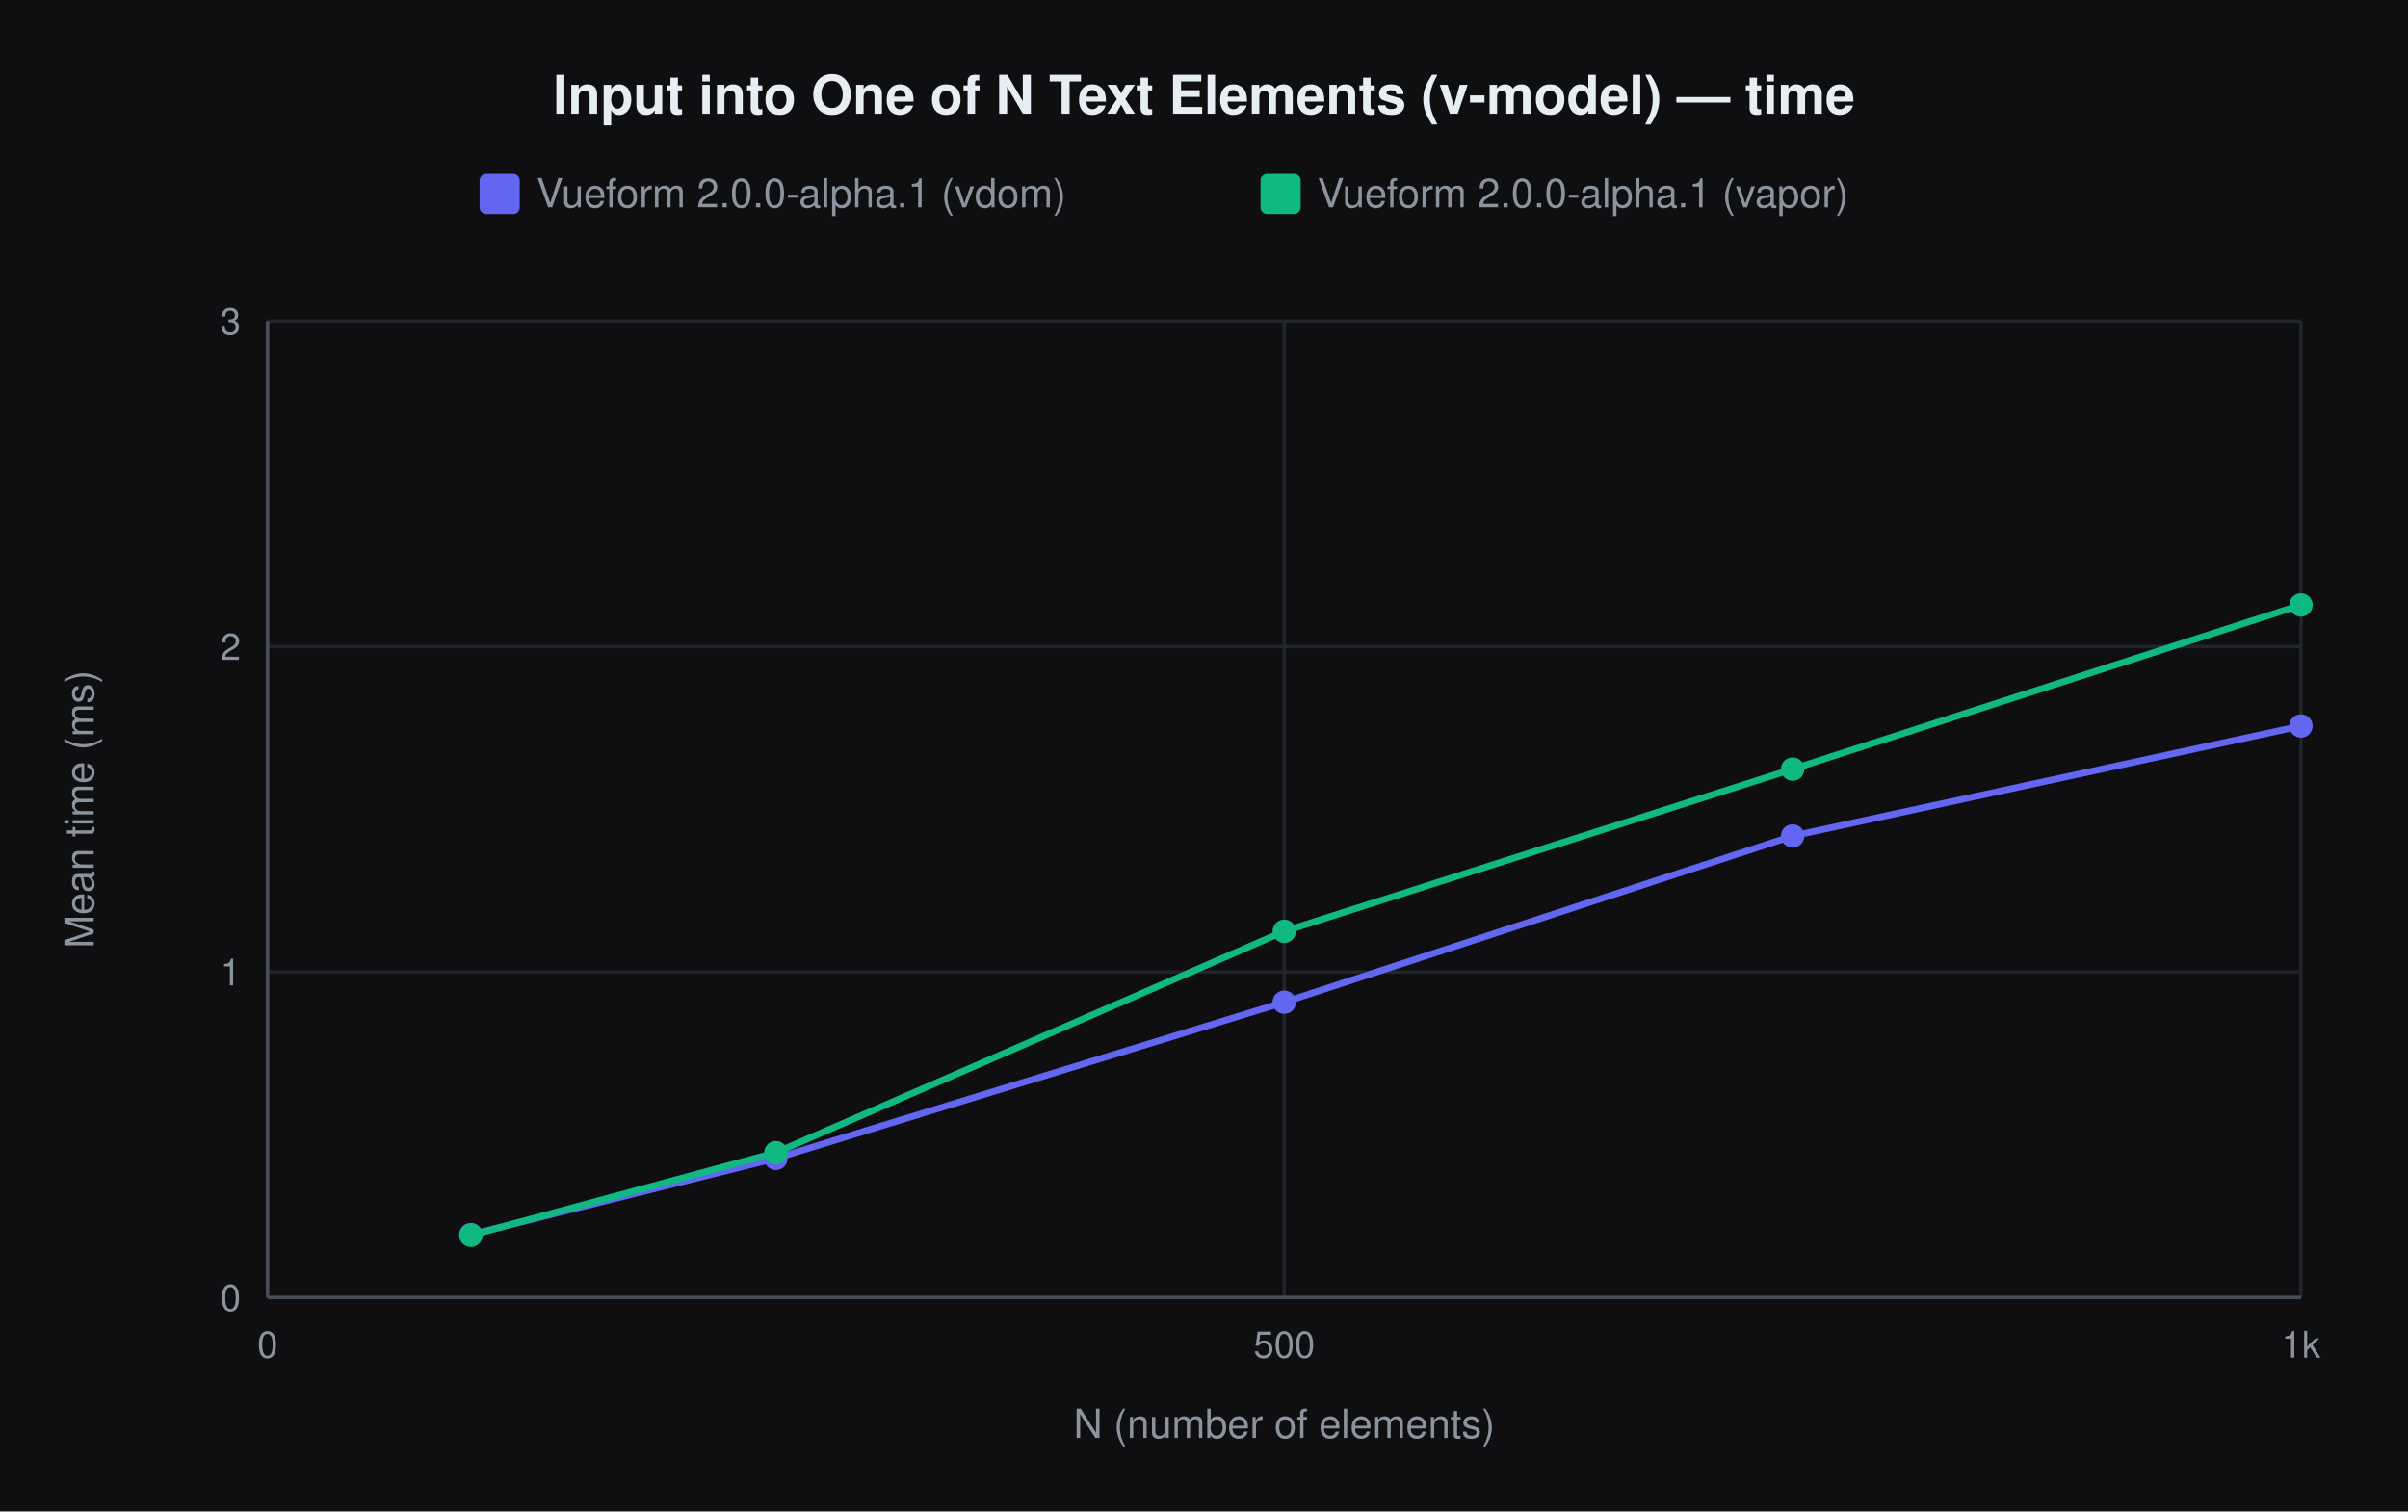
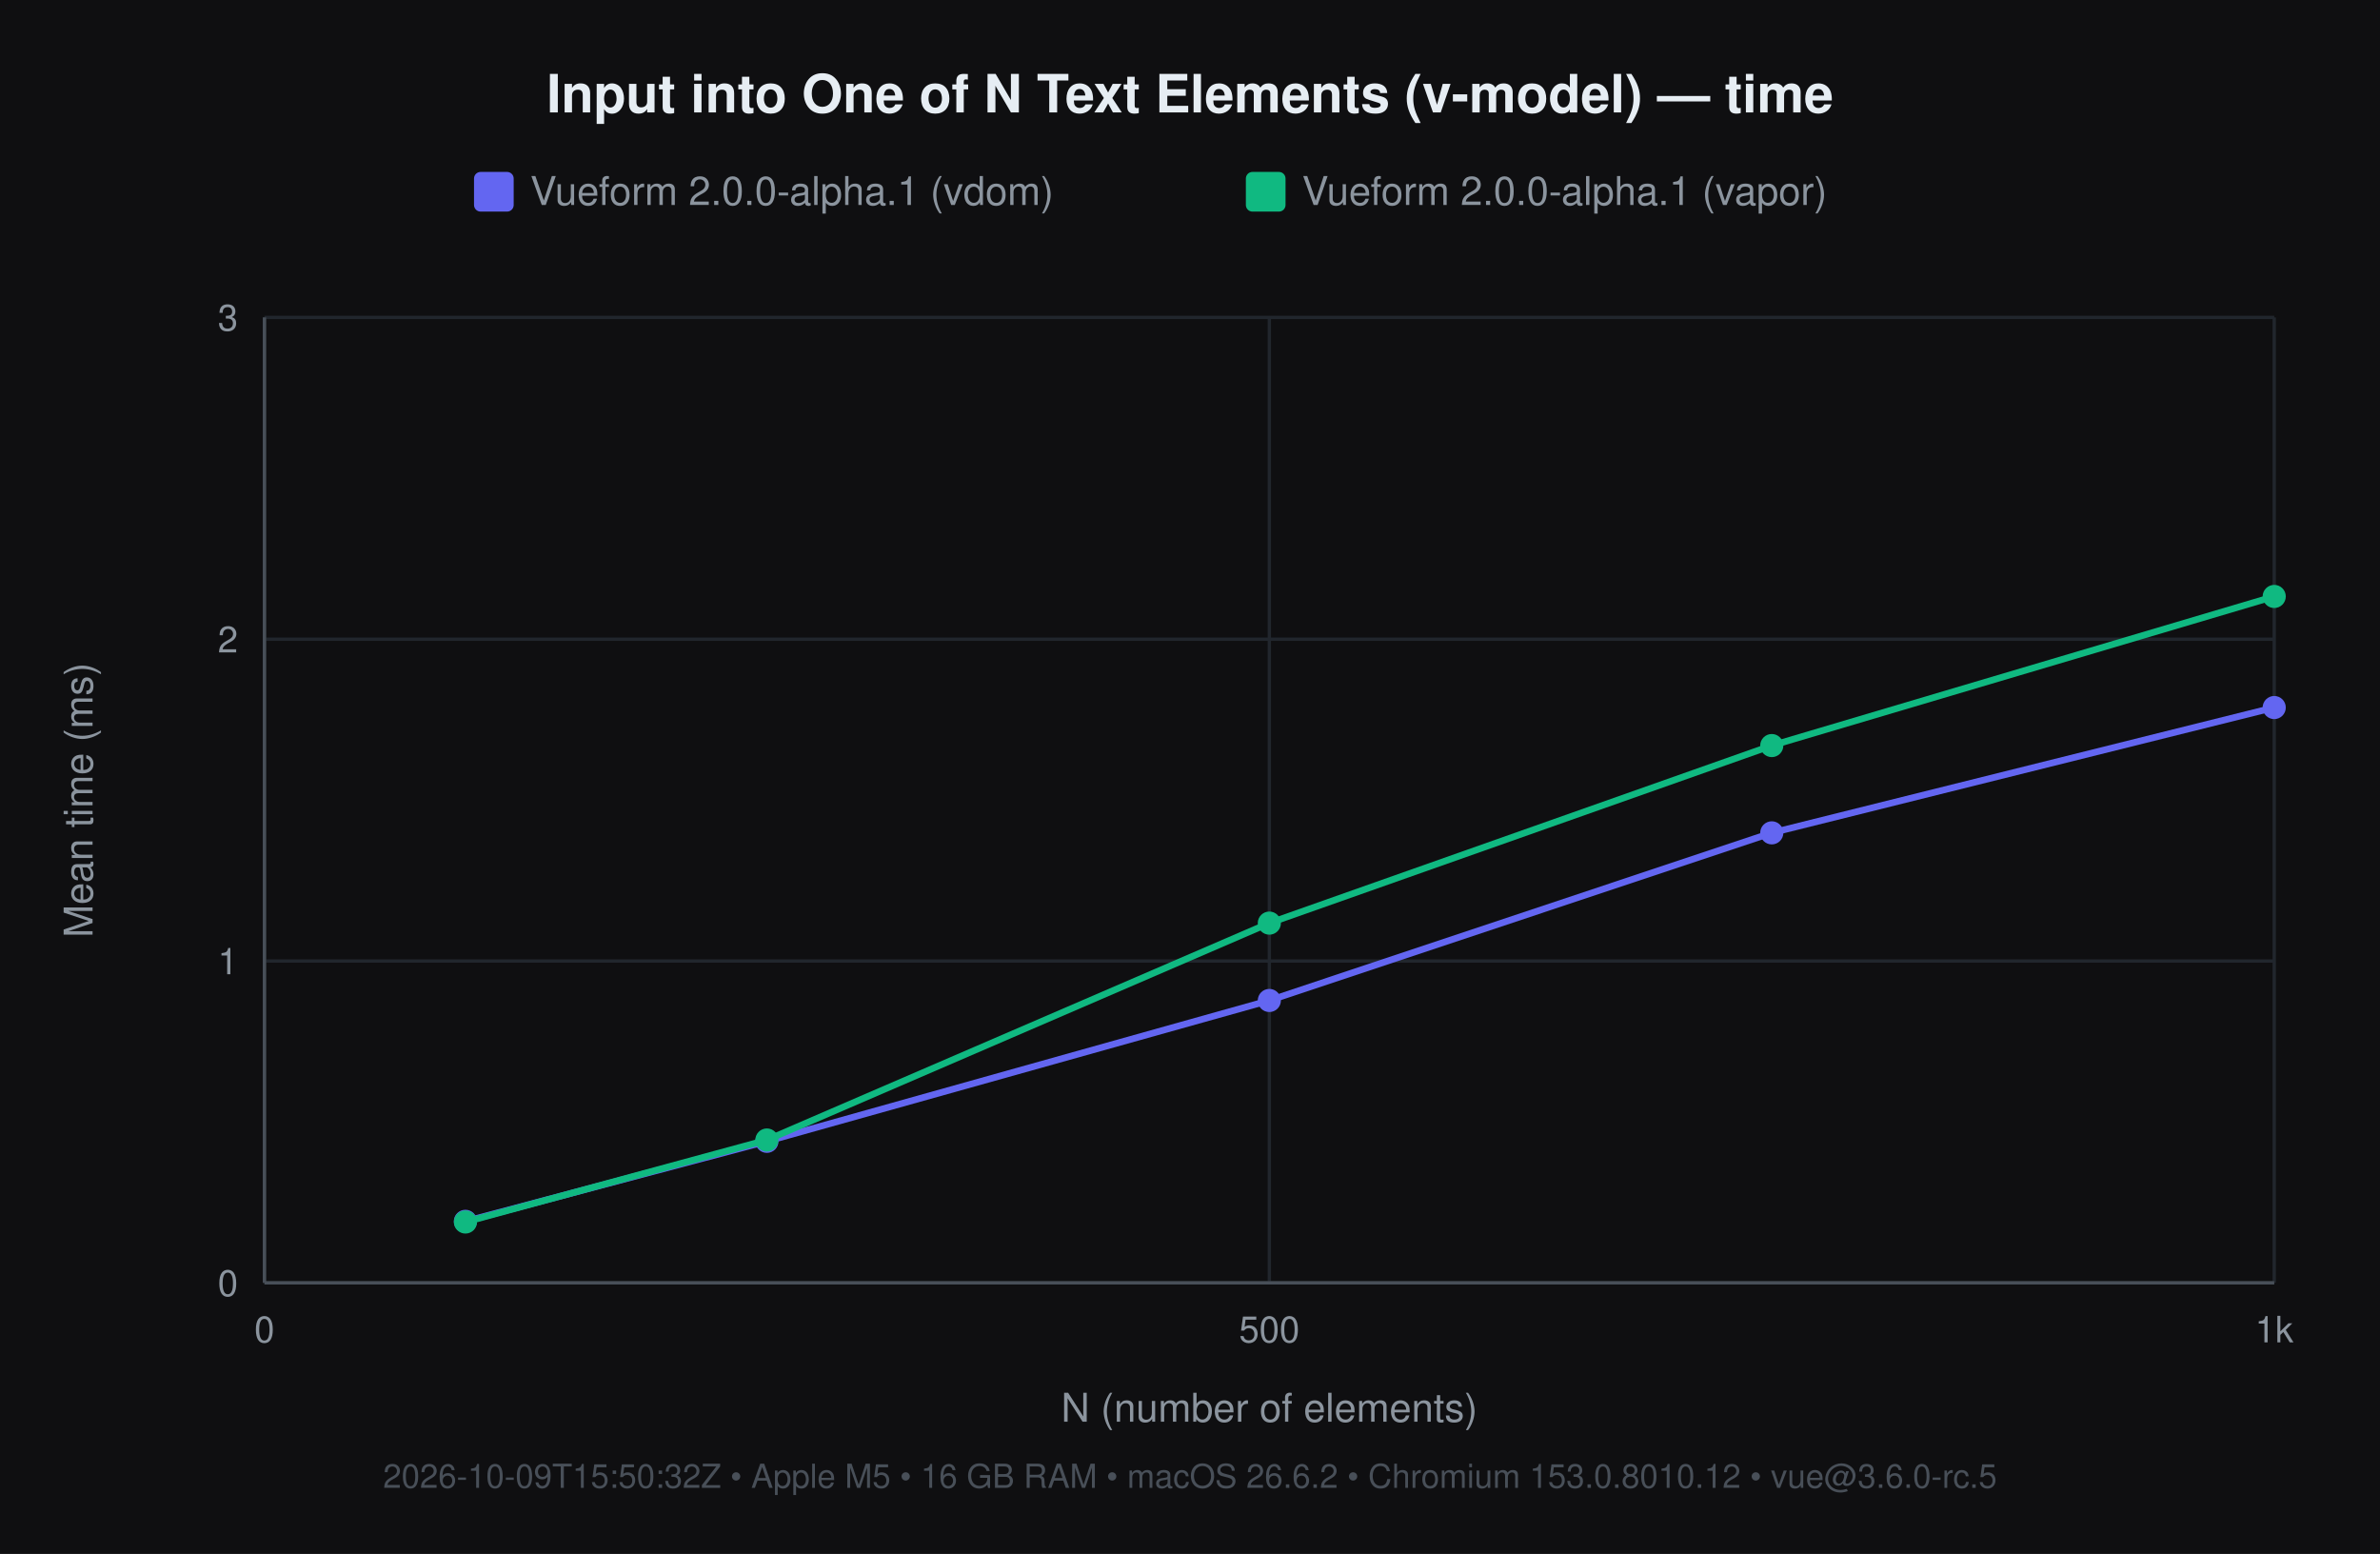
- <svg xmlns="http://www.w3.org/2000/svg" width="720" height="452" viewBox="0 0 720 452" font-family="-apple-system, 'Segoe UI', Helvetica, Arial, sans-serif">
-   <rect width="720" height="452" fill="#0f0f11" />
+ <svg xmlns="http://www.w3.org/2000/svg" width="720" height="470" viewBox="0 0 720 470" font-family="-apple-system, 'Segoe UI', Helvetica, Arial, sans-serif">
+   <rect width="720" height="470" fill="#0f0f11" />
  <text x="360" y="34" font-size="16" font-weight="600" fill="#e6edf3" text-anchor="middle">Input into One of N Text Elements (v-model) — time</text>
  <rect x="143.4" y="52" width="12" height="12" rx="2" fill="#6366f1" />
  <text x="160.4" y="62" font-size="12" fill="#8b949e">Vueform 2.0.0-alpha.1 (vdom)</text>
  <rect x="376.9" y="52" width="12" height="12" rx="2" fill="#10b981" />
  <text x="393.9" y="62" font-size="12" fill="#8b949e">Vueform 2.0.0-alpha.1 (vapor)</text>
  <line x1="80" y1="388" x2="688" y2="388" stroke="#21262d" stroke-width="1" />
  <text x="72" y="392" font-size="11" fill="#8b949e" text-anchor="end">0</text>
  <line x1="80" y1="290.667" x2="688" y2="290.667" stroke="#21262d" stroke-width="1" />
  <text x="72" y="294.667" font-size="11" fill="#8b949e" text-anchor="end">1</text>
  <line x1="80" y1="193.333" x2="688" y2="193.333" stroke="#21262d" stroke-width="1" />
  <text x="72" y="197.333" font-size="11" fill="#8b949e" text-anchor="end">2</text>
  <line x1="80" y1="96" x2="688" y2="96" stroke="#21262d" stroke-width="1" />
  <text x="72" y="100" font-size="11" fill="#8b949e" text-anchor="end">3</text>
  <line x1="80" y1="96" x2="80" y2="388" stroke="#21262d" stroke-width="1" />
  <text x="80" y="406" font-size="11" fill="#8b949e" text-anchor="middle">0</text>
  <line x1="384" y1="96" x2="384" y2="388" stroke="#21262d" stroke-width="1" />
  <text x="384" y="406" font-size="11" fill="#8b949e" text-anchor="middle">500</text>
  <line x1="688" y1="96" x2="688" y2="388" stroke="#21262d" stroke-width="1" />
  <text x="688" y="406" font-size="11" fill="#8b949e" text-anchor="middle">1k</text>
  <line x1="80" y1="388" x2="688" y2="388" stroke="#484f58" stroke-width="1" />
  <line x1="80" y1="96" x2="80" y2="388" stroke="#484f58" stroke-width="1" />
  <text x="384" y="430" font-size="12" fill="#8b949e" text-anchor="middle">N (number of elements)</text>
  <text x="28" y="242" font-size="12" fill="#8b949e" text-anchor="middle" transform="rotate(-90 28 242)">Mean time (ms)</text>
-   <polyline points="140.8,369.2 232.0,346.4 384.0,299.7 536.0,250.0 688.0,217.1" fill="none" stroke="#6366f1" stroke-width="2" />
-   <circle cx="140.8" cy="369.2" r="3.5" fill="#6366f1" />
-   <circle cx="232.0" cy="346.4" r="3.5" fill="#6366f1" />
-   <circle cx="384.0" cy="299.7" r="3.5" fill="#6366f1" />
-   <circle cx="536.0" cy="250.0" r="3.5" fill="#6366f1" />
-   <circle cx="688.0" cy="217.1" r="3.5" fill="#6366f1" />
-   <polyline points="140.8,369.4 232.0,344.7 384.0,278.5 536.0,230.0 688.0,180.9" fill="none" stroke="#10b981" stroke-width="2" />
-   <circle cx="140.8" cy="369.4" r="3.5" fill="#10b981" />
-   <circle cx="232.0" cy="344.7" r="3.5" fill="#10b981" />
-   <circle cx="384.0" cy="278.5" r="3.5" fill="#10b981" />
-   <circle cx="536.0" cy="230.0" r="3.5" fill="#10b981" />
-   <circle cx="688.0" cy="180.9" r="3.5" fill="#10b981" />
+   <text x="360" y="450" font-size="10" fill="#484f58" text-anchor="middle">2026-10-09T15:50:32Z • Apple M5 • 16 GB RAM • macOS 26.6.2 • Chromium 153.0.8010.12 • vue@3.6.0-rc.5</text>
+   <polyline points="140.8,369.4 232.0,345.2 384.0,302.6 536.0,251.9 688.0,214.0" fill="none" stroke="#6366f1" stroke-width="2" />
+   <circle cx="140.8" cy="369.4" r="3.5" fill="#6366f1" />
+   <circle cx="232.0" cy="345.2" r="3.5" fill="#6366f1" />
+   <circle cx="384.0" cy="302.6" r="3.5" fill="#6366f1" />
+   <circle cx="536.0" cy="251.9" r="3.5" fill="#6366f1" />
+   <circle cx="688.0" cy="214.0" r="3.5" fill="#6366f1" />
+   <polyline points="140.8,369.6 232.0,344.8 384.0,279.2 536.0,225.5 688.0,180.4" fill="none" stroke="#10b981" stroke-width="2" />
+   <circle cx="140.8" cy="369.6" r="3.5" fill="#10b981" />
+   <circle cx="232.0" cy="344.8" r="3.5" fill="#10b981" />
+   <circle cx="384.0" cy="279.2" r="3.5" fill="#10b981" />
+   <circle cx="536.0" cy="225.5" r="3.5" fill="#10b981" />
+   <circle cx="688.0" cy="180.4" r="3.5" fill="#10b981" />
</svg>
